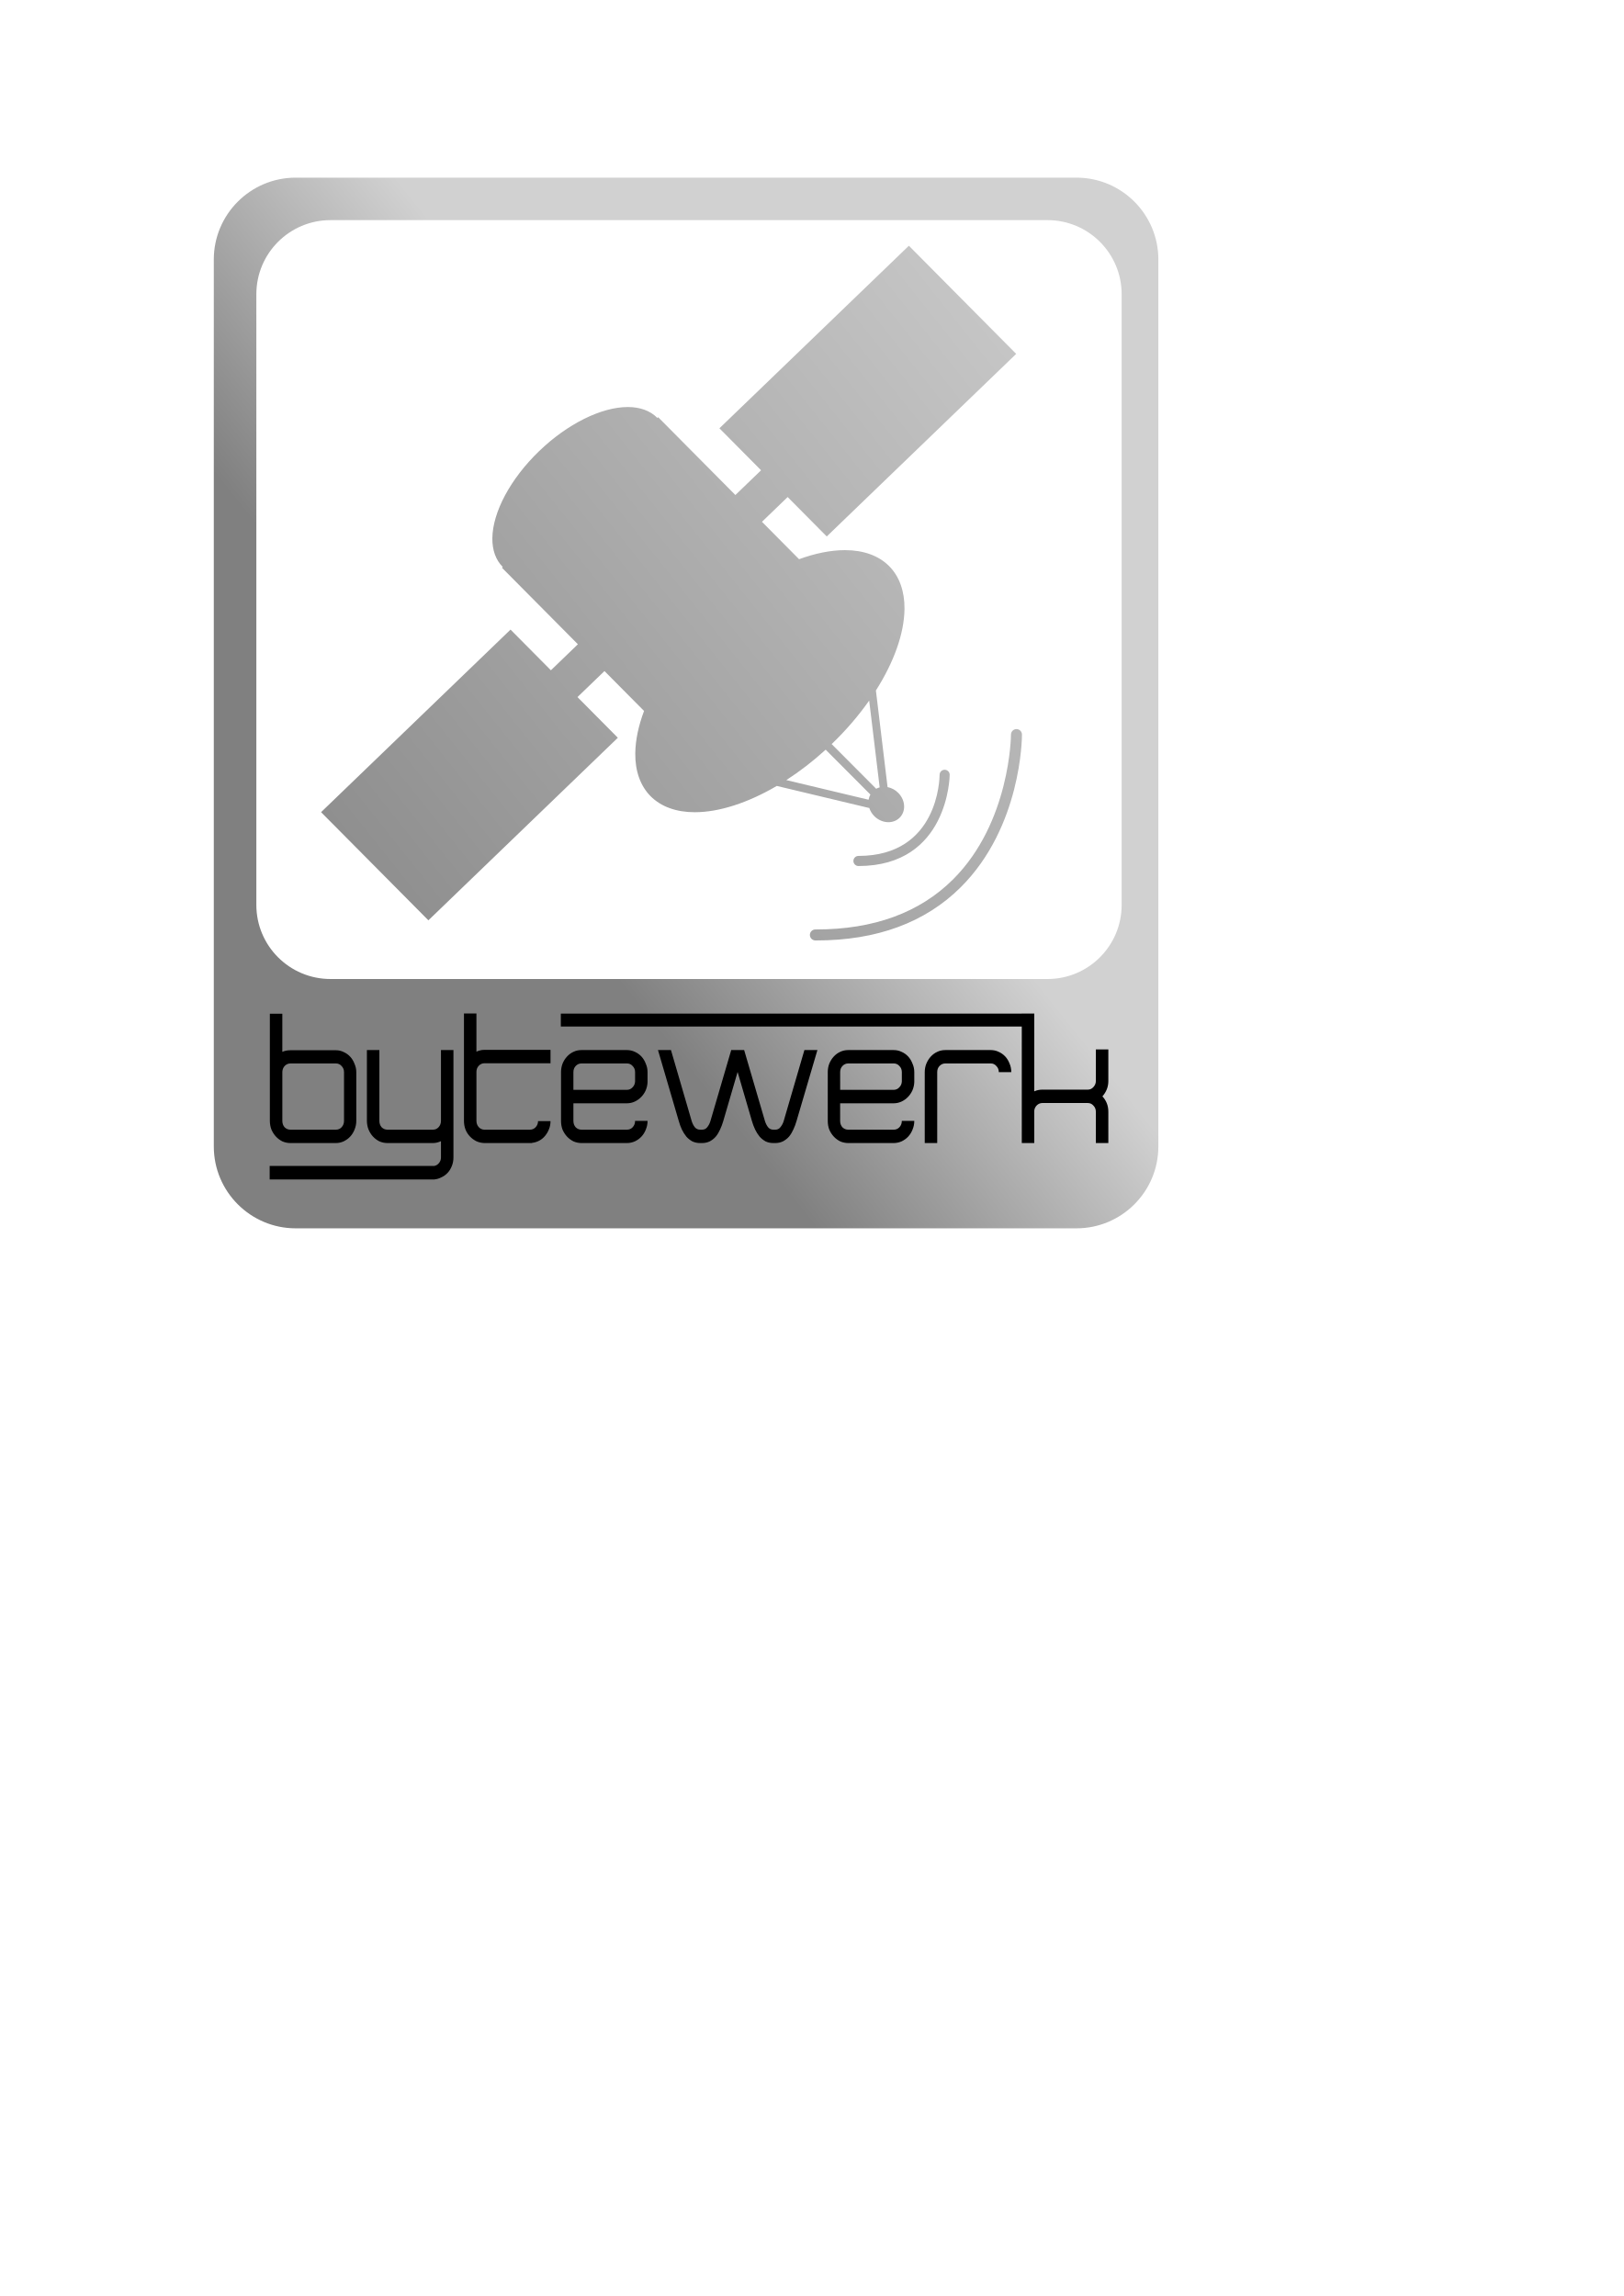
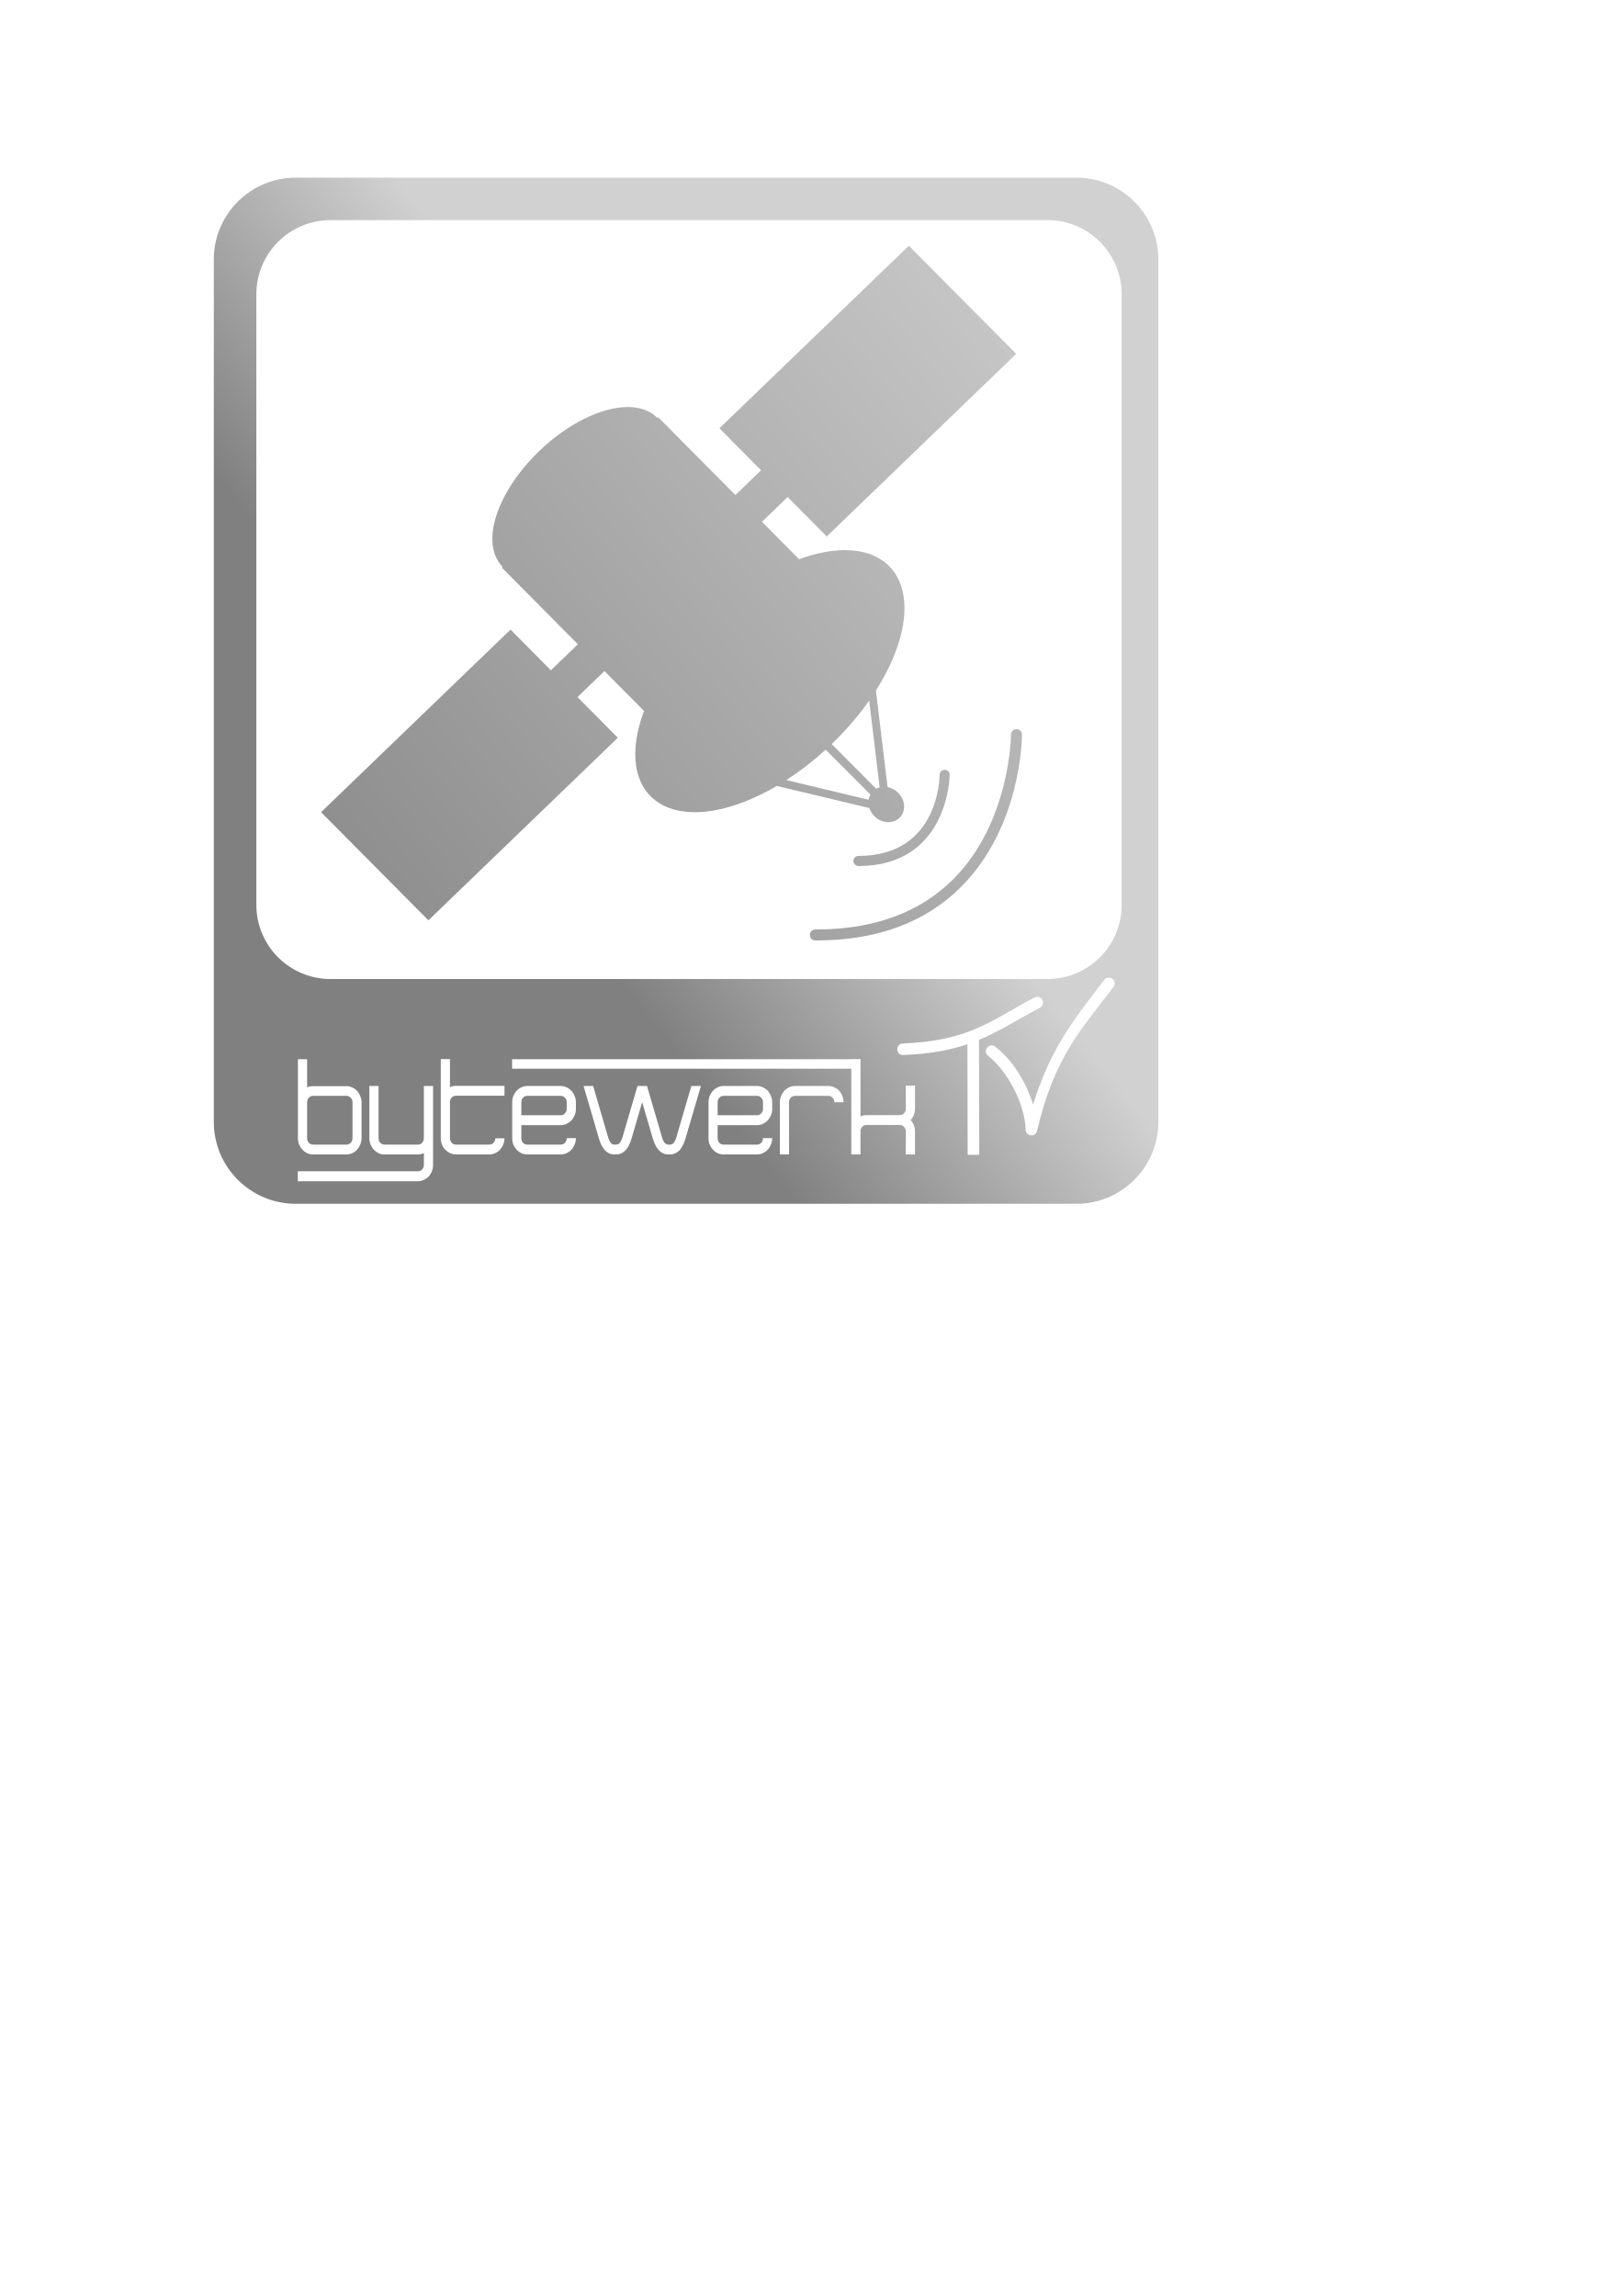
<svg xmlns="http://www.w3.org/2000/svg" xmlns:xlink="http://www.w3.org/1999/xlink" width="210mm" height="297mm" viewBox="0 0 210 297" version="1.1" id="svg1586">
  <defs id="defs1580">
    <linearGradient id="linearGradient2285">
      <stop style="stop-color:#808080;stop-opacity:1" offset="0" id="stop2281" />
      <stop style="stop-color:#d1d1d1;stop-opacity:1" offset="1" id="stop2283" />
    </linearGradient>
-     <linearGradient xlink:href="#linearGradient2285" id="linearGradient2287" x1="8.142" y1="110.446" x2="133.243" y2="10.754" gradientUnits="userSpaceOnUse" />
+     <linearGradient xlink:href="#linearGradient2285" id="linearGradient939" gradientUnits="userSpaceOnUse" x1="8.142" y1="110.446" x2="133.243" y2="10.754" />
+     <linearGradient xlink:href="#linearGradient2285" id="linearGradient941" gradientUnits="userSpaceOnUse" x1="8.142" y1="110.446" x2="133.243" y2="10.754" />
+     <linearGradient xlink:href="#linearGradient2285" id="linearGradient943" gradientUnits="userSpaceOnUse" x1="8.142" y1="110.446" x2="133.243" y2="10.754" />
+     <linearGradient xlink:href="#linearGradient2285" id="linearGradient945" gradientUnits="userSpaceOnUse" x1="8.142" y1="110.446" x2="133.243" y2="10.754" />
  </defs>
  <g id="layer1">
-     <g id="g2259" style="fill:url(#linearGradient2287);fill-opacity:1">
-       <path id="path3009" transform="scale(0.2645833)" d="M 144.516 86.854 C 122.459 86.854 104.515 104.798 104.514 126.854 L 104.514 560.527 C 104.514 582.586 122.459 600.531 144.516 600.531 L 526.229 600.531 C 548.285 600.531 566.227 582.586 566.227 560.527 L 566.227 126.854 C 566.227 104.798 548.285 86.854 526.229 86.854 L 144.516 86.854 z M 161.545 107.623 L 512.051 107.623 C 532.065 107.623 548.289 123.847 548.289 143.859 L 548.289 442.404 C 548.289 462.418 532.064 478.641 512.051 478.641 L 161.545 478.641 C 141.531 478.641 125.309 462.417 125.309 442.404 L 125.309 143.859 C 125.309 123.846 141.532 107.623 161.545 107.623 z " style="fill:url(#linearGradient2287);stroke-width:1;fill-opacity:1" />
-       <path d="m 122.176,99.572 c -0.36,0 -0.652,0.292 -0.654,0.652 -10e-4,0.428 -0.145,10.494 -10.494,10.494 -0.361,0 -0.653,0.292 -0.653,0.653 0,0.361 0.292,0.654 0.653,0.654 11.666,0 11.8,-11.683 11.8,-11.8 0,-0.36 -0.292,-0.653 -0.652,-0.653 h -5.3e-4 z" id="path3017" style="fill:url(#linearGradient2287);fill-opacity:1;stroke-width:0.265" />
-       <path d="m 131.465,94.312 c -0.392,0 -0.71,0.318 -0.71,0.71 0,0.113 -0.085,11.351 -7.497,18.736 -4.311,4.295 -10.253,6.472 -17.665,6.472 -0.046,0 -0.091,0 -0.138,0 -0.391,0 -0.709,0.316 -0.71,0.708 -10e-4,0.392 0.316,0.711 0.708,0.713 0.047,0 0.094,0 0.14,0 7.802,0 14.081,-2.316 18.667,-6.886 7.825,-7.798 7.915,-19.259 7.915,-19.743 2.7e-4,-0.392 -0.318,-0.71 -0.71,-0.71 z" id="path3019" style="fill:url(#linearGradient2287);fill-opacity:1;stroke-width:0.265" />
-       <path d="m 112.336,104.5 c 0.03,0.007 0.06,0.009 0.09,0.011 0.124,0.387 0.344,0.752 0.645,1.056 0.497,0.501 1.164,0.788 1.829,0.788 0.55,0 1.059,-0.198 1.433,-0.559 0.382,-0.368 0.596,-0.877 0.602,-1.433 0.007,-0.65 -0.27,-1.307 -0.762,-1.803 -0.385,-0.388 -0.872,-0.646 -1.38,-0.744 l -1.509,-12.499 c 2.324,-3.656 3.662,-7.36 3.698,-10.532 0.026,-2.298 -0.658,-4.216 -1.979,-5.548 -1.346,-1.357 -3.321,-2.074 -5.713,-2.074 -1.835,0 -3.853,0.41 -5.942,1.173 l -4.8,-4.838 3.322,-3.202 5.056,5.097 24.502,-23.616 -13.879,-13.99 -24.503,23.615 5.386,5.43 -3.322,3.202 -9.986,-10.067 -0.104,0.1 c -0.008,-0.009 -0.015,-0.018 -0.023,-0.027 -0.901,-0.909 -2.216,-1.389 -3.802,-1.389 -3.423,0 -7.817,2.186 -11.469,5.705 -3.693,3.559 -6.01,7.876 -6.048,11.269 -0.017,1.527 0.442,2.806 1.328,3.699 0.006,0.006 0.012,0.01 0.017,0.016 l -0.103,0.099 9.821,9.9 -3.491,3.366 -5.221,-5.263 -24.503,23.616 13.879,13.991 24.503,-23.616 -5.221,-5.263 3.492,-3.365 5.119,5.16 c -0.72,1.919 -1.115,3.775 -1.135,5.478 -0.026,2.298 0.659,4.217 1.979,5.548 1.346,1.357 3.322,2.074 5.713,2.074 3.18,0 6.91,-1.231 10.611,-3.401 z m -10.64,-3.592 c 1.738,-1.119 3.455,-2.441 5.091,-3.934 l 5.749,5.769 c 0.011,0.011 0.024,0.019 0.036,0.029 -0.117,0.207 -0.195,0.436 -0.233,0.678 z m 11.621,1.126 c -0.011,-0.012 -0.019,-0.026 -0.031,-0.038 l -5.724,-5.745 c 0.013,-0.013 0.027,-0.025 0.041,-0.038 1.84,-1.773 3.458,-3.666 4.812,-5.592 l 1.356,11.228 c -0.16,0.043 -0.311,0.106 -0.454,0.185 z" id="path3021" style="fill:url(#linearGradient2287);stroke-width:0.265;fill-opacity:1" />
-     </g>
-     <path id="text2824" d="m 60.006,131.105 v 13.887 c 0,0.385 0.063,0.763 0.197,1.115 0.134,0.337 0.319,0.626 0.557,0.882 0.239,0.257 0.523,0.467 0.836,0.627 0.314,0.145 0.652,0.228 1.01,0.243 h 0.012 5.911 0.279 v -0.023 c 0.328,-0.032 0.642,-0.13 0.941,-0.29 0.298,-0.16 0.546,-0.37 0.755,-0.627 0.209,-0.257 0.38,-0.538 0.499,-0.859 0.134,-0.321 0.197,-0.664 0.197,-1.033 H 69.586 c 0,0.304 -0.105,0.565 -0.314,0.789 -0.194,0.209 -0.445,0.314 -0.743,0.314 h -5.91 c -0.284,-0.016 -0.514,-0.128 -0.708,-0.337 -0.194,-0.224 -0.291,-0.496 -0.291,-0.801 v -6.329 c 0,-0.321 0.096,-0.581 0.291,-0.79 0.209,-0.224 0.456,-0.337 0.755,-0.337 h 8.535 v -1.73 H 62.664 62.607 c -0.179,0 -0.358,0.021 -0.523,0.07 -0.149,0.032 -0.3,0.083 -0.465,0.162 v -4.935 h -1.614 v 2.7e-4 z m 72.144,0 v 0.012 H 120.411 108.555 96.699 84.844 72.535 v 1.672 h 12.309 11.856 11.856 11.856 11.739 v 10.811 0.221 4.04 h 1.614 v -3.437 -0.755 c 0.03,-0.273 0.142,-0.504 0.337,-0.697 0.209,-0.192 0.439,-0.29 0.708,-0.29 h 5.876 c 0.298,0 0.537,0.112 0.732,0.336 0.208,0.209 0.314,0.481 0.314,0.801 v 4.04 h 1.614 v -4.04 c 0,-0.402 -0.063,-0.766 -0.197,-1.103 -0.134,-0.337 -0.33,-0.638 -0.569,-0.895 0.238,-0.273 0.435,-0.58 0.569,-0.917 0.134,-0.337 0.197,-0.695 0.197,-1.08 v -4.075 h -1.614 v 4.075 c 0,0.305 -0.105,0.565 -0.314,0.79 -0.195,0.225 -0.434,0.337 -0.732,0.337 h -4.644 -1.231 c -0.388,0 -0.731,0.076 -1.045,0.22 v -10.009 -0.058 h -1.614 z m -97.249,0.023 v 7.466 0.093 6.305 c 0,0.402 0.075,0.785 0.209,1.138 0.149,0.337 0.342,0.637 0.58,0.894 0.238,0.257 0.511,0.455 0.824,0.616 0.328,0.144 0.684,0.22 1.057,0.22 h 5.864 c 0.358,0 0.697,-0.076 1.01,-0.22 0.328,-0.16 0.609,-0.359 0.848,-0.616 0.238,-0.257 0.423,-0.557 0.557,-0.894 0.149,-0.353 0.232,-0.736 0.232,-1.138 v -6.305 c 0,-0.384 -0.083,-0.742 -0.232,-1.08 -0.134,-0.353 -0.319,-0.66 -0.557,-0.917 -0.239,-0.257 -0.519,-0.459 -0.848,-0.604 -0.314,-0.16 -0.652,-0.232 -1.01,-0.232 h -5.864 c -0.388,0 -0.743,0.064 -1.057,0.209 v -4.935 h -1.614 z m 12.552,4.703 v 9.161 c 0,0.385 0.075,0.763 0.209,1.115 0.149,0.353 0.342,0.66 0.58,0.917 0.238,0.257 0.511,0.456 0.824,0.616 0.329,0.144 0.684,0.22 1.057,0.22 h 5.864 c 0.358,0 0.702,-0.083 1.045,-0.244 v 2.101 c 0,0.305 -0.097,0.558 -0.291,0.767 -0.162,0.189 -0.355,0.295 -0.58,0.337 H 45.746 34.878 v 1.753 h 10.869 10.288 0.174 v -0.011 c 0.291,-0.034 0.564,-0.11 0.824,-0.244 0.328,-0.144 0.621,-0.347 0.859,-0.604 0.239,-0.257 0.423,-0.564 0.557,-0.917 0.134,-0.337 0.197,-0.695 0.197,-1.08 v -4.726 -1.556 -7.605 h -1.614 v 7.605 1.556 c 0,0.321 -0.105,0.6 -0.314,0.824 -0.194,0.209 -0.433,0.314 -0.732,0.314 h -5.864 c -0.298,0 -0.557,-0.105 -0.766,-0.314 -0.194,-0.224 -0.29,-0.503 -0.29,-0.824 v -9.161 h -1.613 z m 27.764,0 c -0.373,0 -0.729,0.072 -1.056,0.232 -0.314,0.145 -0.586,0.347 -0.824,0.604 -0.238,0.257 -0.432,0.564 -0.58,0.918 -0.134,0.353 -0.197,0.719 -0.197,1.103 v 6.305 c 0,0.402 0.063,0.786 0.197,1.138 0.149,0.337 0.342,0.637 0.58,0.893 0.239,0.257 0.511,0.456 0.824,0.616 0.328,0.145 0.684,0.22 1.056,0.22 h 5.864 c 0.358,0 0.705,-0.076 1.034,-0.22 0.328,-0.16 0.609,-0.359 0.848,-0.616 0.238,-0.257 0.423,-0.557 0.557,-0.893 0.149,-0.353 0.232,-0.736 0.232,-1.138 h -1.614 c 0,0.321 -0.105,0.6 -0.314,0.824 -0.194,0.209 -0.445,0.314 -0.743,0.314 h -5.864 c -0.299,0 -0.557,-0.105 -0.766,-0.314 -0.194,-0.224 -0.29,-0.503 -0.29,-0.824 v -2.276 h 6.92 c 0.358,0 0.697,-0.076 1.01,-0.22 0.313,-0.144 0.586,-0.339 0.824,-0.58 0.239,-0.241 0.431,-0.516 0.58,-0.836 0.149,-0.337 0.24,-0.706 0.255,-1.092 v -1.324 c 0,-0.384 -0.083,-0.742 -0.232,-1.08 -0.134,-0.353 -0.319,-0.66 -0.557,-0.918 -0.239,-0.256 -0.52,-0.459 -0.848,-0.604 -0.329,-0.16 -0.676,-0.232 -1.033,-0.232 z m 9.882,0 2.694,9.197 c 0.105,0.369 0.23,0.728 0.395,1.08 0.164,0.337 0.356,0.645 0.58,0.917 0.224,0.257 0.483,0.456 0.766,0.616 0.299,0.144 0.646,0.22 1.034,0.22 h 0.104 0.116 c 0.373,0 0.711,-0.076 1.01,-0.22 0.299,-0.16 0.554,-0.359 0.778,-0.616 0.223,-0.272 0.407,-0.58 0.557,-0.917 0.164,-0.352 0.302,-0.71 0.406,-1.08 l 1.858,-6.364 1.858,6.364 c 0.105,0.369 0.243,0.728 0.407,1.08 0.164,0.337 0.356,0.645 0.58,0.917 0.224,0.257 0.483,0.456 0.766,0.616 0.298,0.144 0.634,0.22 1.022,0.22 h 0.116 0.116 c 0.373,0 0.699,-0.076 0.999,-0.22 0.298,-0.16 0.565,-0.359 0.789,-0.616 0.224,-0.272 0.408,-0.58 0.557,-0.917 0.164,-0.352 0.302,-0.71 0.407,-1.08 l 2.705,-9.197 h -1.683 l -2.682,9.197 c -0.09,0.289 -0.228,0.542 -0.407,0.766 -0.164,0.226 -0.387,0.337 -0.685,0.337 h -0.116 -0.116 c -0.3,0 -0.529,-0.112 -0.709,-0.337 -0.164,-0.224 -0.294,-0.477 -0.383,-0.766 l -2.694,-9.197 h -1.672 l -2.694,9.197 c -0.091,0.289 -0.216,0.542 -0.395,0.766 -0.164,0.226 -0.398,0.337 -0.697,0.337 h -0.116 -0.105 c -0.3,0 -0.541,-0.112 -0.72,-0.337 -0.165,-0.224 -0.294,-0.477 -0.384,-0.766 l -2.682,-9.197 z m 24.617,0 c -0.373,0 -0.729,0.072 -1.056,0.232 -0.314,0.145 -0.586,0.347 -0.824,0.604 -0.238,0.257 -0.432,0.564 -0.58,0.918 -0.135,0.353 -0.198,0.719 -0.198,1.103 v 6.305 c 0,0.402 0.063,0.786 0.198,1.138 0.149,0.337 0.342,0.637 0.58,0.893 0.238,0.257 0.511,0.456 0.824,0.616 0.328,0.145 0.684,0.22 1.056,0.22 h 5.864 c 0.358,0 0.705,-0.076 1.034,-0.22 0.328,-0.16 0.609,-0.359 0.847,-0.616 0.239,-0.257 0.423,-0.557 0.557,-0.893 0.149,-0.353 0.232,-0.736 0.232,-1.138 h -1.614 c 0,0.321 -0.104,0.6 -0.314,0.824 -0.194,0.209 -0.445,0.314 -0.744,0.314 h -5.864 c -0.299,0 -0.557,-0.105 -0.766,-0.314 -0.194,-0.224 -0.29,-0.503 -0.29,-0.824 v -2.276 h 6.92 c 0.358,0 0.697,-0.076 1.01,-0.22 0.314,-0.144 0.586,-0.339 0.824,-0.58 0.238,-0.241 0.431,-0.516 0.58,-0.836 0.149,-0.337 0.241,-0.706 0.256,-1.092 v -1.324 c 0,-0.384 -0.083,-0.742 -0.232,-1.08 -0.134,-0.353 -0.319,-0.66 -0.557,-0.918 -0.238,-0.257 -0.52,-0.459 -0.847,-0.604 -0.329,-0.16 -0.676,-0.232 -1.034,-0.232 z m 12.553,0 c -0.373,0 -0.729,0.072 -1.056,0.232 -0.314,0.145 -0.586,0.347 -0.824,0.604 -0.239,0.257 -0.432,0.564 -0.58,0.918 -0.134,0.337 -0.209,0.702 -0.209,1.103 v 9.173 h 1.614 v -9.173 c 0,-0.321 0.095,-0.58 0.29,-0.79 0.209,-0.224 0.468,-0.337 0.766,-0.337 h 5.864 c 0.298,0 0.536,0.112 0.731,0.337 0.209,0.209 0.314,0.469 0.314,0.79 h 1.614 c 0,-0.401 -0.072,-0.766 -0.22,-1.103 -0.135,-0.353 -0.319,-0.66 -0.558,-0.918 -0.239,-0.256 -0.519,-0.459 -0.848,-0.604 -0.328,-0.16 -0.675,-0.232 -1.033,-0.232 z m -84.697,1.73 h 5.864 c 0.298,0 0.549,0.112 0.743,0.337 0.209,0.209 0.314,0.469 0.314,0.79 v 6.305 c 0,0.321 -0.105,0.6 -0.314,0.824 -0.194,0.209 -0.445,0.314 -0.743,0.314 h -5.864 c -0.299,0 -0.557,-0.105 -0.766,-0.314 -0.194,-0.224 -0.29,-0.503 -0.29,-0.824 v -6.305 -0.047 c 0.015,-0.305 0.119,-0.557 0.314,-0.766 0.209,-0.208 0.459,-0.313 0.743,-0.313 z m 37.645,0 h 5.864 c 0.298,0 0.549,0.112 0.743,0.337 0.209,0.209 0.314,0.469 0.314,0.79 v 1.208 c -0.015,0.305 -0.128,0.558 -0.337,0.766 -0.194,0.208 -0.437,0.314 -0.72,0.314 h -6.92 v -2.288 c 0,-0.321 0.096,-0.58 0.29,-0.79 0.208,-0.225 0.467,-0.337 0.766,-0.337 z m 34.499,0 h 5.864 c 0.299,0 0.549,0.112 0.744,0.337 0.209,0.209 0.314,0.469 0.314,0.79 v 1.208 c -0.015,0.305 -0.127,0.558 -0.337,0.766 -0.195,0.208 -0.437,0.314 -0.72,0.314 h -6.92 v -2.288 c 0,-0.321 0.096,-0.58 0.29,-0.79 0.209,-0.225 0.467,-0.337 0.766,-0.337 z" style="stroke-width:0.265" />
+     <path style="fill:url(#linearGradient939);fill-opacity:1;stroke-width:1" d="m 144.516,86.854 c -22.057,0 -40.001,17.944 -40.002,40 v 421.674 c 0,22.059 17.945,40.004 40.002,40.004 h 381.713 c 22.056,0 39.998,-17.945 39.998,-40.004 V 126.854 c 0,-22.056 -17.942,-40 -39.998,-40 z m 17.029,20.77 h 350.506 c 20.014,0 36.238,16.224 36.238,36.236 V 442.404 c 0,20.014 -16.225,36.236 -36.238,36.236 H 161.545 c -20.014,0 -36.236,-16.223 -36.236,-36.236 V 143.859 c 0,-20.013 16.223,-36.236 36.236,-36.236 z m 380.617,370.318 c 2.316,0.084 3.559,2.761 2.127,4.584 -15.814,20.769 -28.916,34.324 -37.354,70.363 -0.765,3.246 -5.532,2.736 -5.594,-0.598 -0.213,-12.613 -9.153,-28.982 -18.277,-36.053 -3.055,-2.309 0.481,-6.866 3.477,-4.48 8.027,6.221 15.116,17.056 18.439,28.324 8.721,-28.294 21.045,-42.928 34.799,-60.99 0.556,-0.753 1.447,-1.184 2.383,-1.15 z m -35.211,9.404 c 3.011,-0.069 4.038,3.984 1.357,5.357 -10.817,5.674 -19.299,11.347 -29.75,15.674 l 0.127,56.219 -5.668,0.016 -0.121,-54.09 c -8.331,2.815 -18.157,4.763 -31.238,5.281 -3.903,0.289 -4.135,-5.646 -0.221,-5.662 32.747,-1.298 42.964,-11.299 64.236,-22.457 0.393,-0.212 0.831,-0.327 1.277,-0.338 z m -291.486,30.459 h 4.488 v 13.727 c 0.457,-0.222 0.877,-0.363 1.293,-0.451 0.457,-0.136 0.955,-0.195 1.453,-0.195 h 0.16 23.742 v 4.812 h -23.74 c -0.831,0 -1.519,0.312 -2.1,0.936 -0.54,0.581 -0.809,1.305 -0.809,2.197 v 17.604 c 0,0.849 0.269,1.604 0.809,2.229 0.539,0.581 1.182,0.891 1.971,0.936 h 16.439 c 0.83,0 1.525,-0.289 2.066,-0.871 0.581,-0.623 0.873,-1.349 0.873,-2.195 h 4.49 c 0,1.027 -0.177,1.98 -0.551,2.873 -0.332,0.893 -0.806,1.676 -1.387,2.391 -0.582,0.715 -1.27,1.298 -2.1,1.744 -0.831,0.446 -1.705,0.719 -2.617,0.807 v 0.062 h -0.775 -16.439 -0.033 c -0.996,-0.043 -1.938,-0.273 -2.811,-0.676 -0.871,-0.445 -1.66,-1.03 -2.324,-1.744 -0.664,-0.714 -1.177,-1.517 -1.551,-2.455 -0.374,-0.98 -0.549,-2.03 -0.549,-3.102 z m 200.668,0 h 4.49 v 0.16 27.842 c 0.874,-0.402 1.826,-0.613 2.906,-0.613 h 3.426 12.918 c 0.83,0 1.494,-0.312 2.035,-0.938 0.581,-0.623 0.873,-1.348 0.873,-2.195 v -11.336 h 4.49 v 11.336 c 0,1.071 -0.176,2.068 -0.549,3.004 -0.373,0.938 -0.919,1.792 -1.582,2.551 0.663,0.715 1.208,1.551 1.582,2.488 0.373,0.938 0.549,1.95 0.549,3.068 v 11.238 h -4.49 v -11.238 c 0,-0.892 -0.293,-1.648 -0.873,-2.229 -0.542,-0.622 -1.205,-0.936 -2.035,-0.936 H 423.529 c -0.747,0 -1.388,0.272 -1.969,0.807 -0.543,0.537 -0.854,1.181 -0.938,1.939 v 2.098 9.561 h -4.49 v -11.238 -0.615 -30.07 h -32.652 -32.977 -32.977 -32.977 -34.236 v -4.648 h 34.236 32.977 32.977 32.977 32.652 z m -270.496,0.064 h 4.488 v 13.727 c 0.871,-0.403 1.859,-0.582 2.939,-0.582 H 169.375 c 0.996,0 1.938,0.201 2.811,0.646 0.913,0.403 1.694,0.965 2.357,1.68 0.663,0.715 1.177,1.569 1.551,2.551 0.415,0.938 0.645,1.935 0.645,3.004 v 17.539 c 0,1.117 -0.23,2.182 -0.645,3.164 -0.373,0.938 -0.888,1.773 -1.551,2.488 -0.664,0.715 -1.444,1.265 -2.357,1.711 -0.872,0.401 -1.814,0.613 -2.811,0.613 h -16.311 c -1.038,0 -2.026,-0.212 -2.939,-0.613 -0.872,-0.446 -1.63,-0.996 -2.293,-1.711 -0.664,-0.715 -1.199,-1.55 -1.613,-2.488 -0.374,-0.982 -0.582,-2.047 -0.582,-3.164 v -17.539 -0.258 z m 34.914,13.082 h 4.488 v 25.482 c 0,0.893 0.267,1.669 0.807,2.293 0.581,0.583 1.301,0.873 2.131,0.873 h 16.311 c 0.831,0 1.498,-0.292 2.037,-0.873 0.581,-0.623 0.871,-1.4 0.871,-2.293 v -4.328 -21.154 h 4.49 v 21.154 4.328 13.145 c 0,1.072 -0.177,2.069 -0.551,3.006 -0.373,0.983 -0.884,1.835 -1.549,2.551 -0.663,0.714 -1.477,1.279 -2.391,1.68 -0.723,0.372 -1.481,0.584 -2.291,0.678 v 0.031 h -0.486 -28.615 -30.23 v -4.875 h 30.23 28.973 c 0.626,-0.116 1.162,-0.413 1.613,-0.938 0.54,-0.581 0.809,-1.284 0.809,-2.133 v -5.844 c -0.956,0.447 -1.912,0.678 -2.908,0.678 h -16.311 c -1.038,0 -2.023,-0.212 -2.938,-0.613 -0.871,-0.446 -1.63,-0.998 -2.293,-1.713 -0.665,-0.715 -1.199,-1.568 -1.615,-2.551 -0.375,-0.98 -0.582,-2.03 -0.582,-3.102 z m 77.225,0 h 16.309 c 0.994,0 1.961,0.199 2.875,0.645 0.913,0.403 1.694,0.967 2.357,1.68 0.664,0.717 1.177,1.571 1.551,2.553 0.415,0.938 0.645,1.935 0.645,3.004 v 3.682 c -0.042,1.071 -0.295,2.1 -0.709,3.037 -0.416,0.891 -0.951,1.656 -1.615,2.326 -0.663,0.67 -1.422,1.211 -2.293,1.613 -0.871,0.4 -1.816,0.611 -2.811,0.611 h -19.248 v 6.332 c 0,0.893 0.266,1.669 0.807,2.293 0.581,0.583 1.3,0.873 2.131,0.873 h 16.311 c 0.829,0 1.529,-0.292 2.068,-0.873 0.581,-0.623 0.873,-1.4 0.873,-2.293 h 4.49 c 0,1.118 -0.232,2.185 -0.646,3.166 -0.373,0.937 -0.886,1.771 -1.549,2.484 -0.664,0.715 -1.448,1.268 -2.359,1.713 -0.916,0.401 -1.88,0.613 -2.875,0.613 h -16.311 c -1.037,0 -2.026,-0.21 -2.938,-0.613 -0.871,-0.444 -1.63,-0.998 -2.295,-1.713 -0.663,-0.714 -1.199,-1.546 -1.613,-2.484 -0.374,-0.981 -0.549,-2.048 -0.549,-3.166 v -17.537 c 0,-1.069 0.175,-2.085 0.549,-3.068 0.414,-0.983 0.95,-1.838 1.613,-2.553 0.664,-0.713 1.423,-1.277 2.295,-1.68 0.912,-0.446 1.901,-0.645 2.938,-0.645 z m 27.486,0 h 4.682 l 7.461,25.58 c 0.248,0.802 0.609,1.508 1.066,2.131 0.497,0.627 1.169,0.938 2.002,0.938 h 0.293 0.322 c 0.83,0 1.48,-0.31 1.938,-0.938 0.499,-0.623 0.846,-1.327 1.1,-2.131 l 7.492,-25.58 h 4.652 l 7.492,25.58 c 0.247,0.802 0.61,1.508 1.064,2.131 0.5,0.627 1.138,0.938 1.971,0.938 h 0.324 0.322 c 0.829,0 1.449,-0.31 1.904,-0.938 0.498,-0.623 0.88,-1.327 1.131,-2.131 l 7.461,-25.58 h 4.682 l -7.523,25.58 c -0.291,1.027 -0.674,2.024 -1.131,3.004 -0.415,0.939 -0.929,1.794 -1.551,2.551 -0.623,0.715 -1.367,1.267 -2.195,1.713 -0.832,0.401 -1.741,0.613 -2.777,0.613 h -0.322 -0.322 c -1.08,0 -2.014,-0.212 -2.844,-0.613 -0.789,-0.446 -1.508,-0.998 -2.131,-1.713 -0.623,-0.757 -1.16,-1.612 -1.615,-2.551 -0.456,-0.98 -0.839,-1.977 -1.131,-3.004 l -5.168,-17.699 -5.168,17.699 c -0.29,1.027 -0.675,2.024 -1.131,3.004 -0.417,0.939 -0.928,1.794 -1.549,2.551 -0.624,0.715 -1.333,1.267 -2.164,1.713 -0.831,0.401 -1.773,0.613 -2.811,0.613 h -0.322 -0.291 c -1.08,0 -2.043,-0.212 -2.875,-0.613 -0.789,-0.446 -1.509,-0.998 -2.131,-1.713 -0.623,-0.757 -1.159,-1.612 -1.615,-2.551 -0.457,-0.98 -0.807,-1.977 -1.098,-3.004 z m 68.473,0 h 16.309 c 0.996,0 1.961,0.199 2.875,0.645 0.911,0.403 1.694,0.965 2.357,1.68 0.664,0.717 1.176,1.571 1.549,2.553 0.414,0.938 0.646,1.935 0.646,3.004 v 3.682 c -0.043,1.071 -0.297,2.1 -0.711,3.037 -0.414,0.891 -0.95,1.656 -1.613,2.326 -0.663,0.67 -1.421,1.211 -2.293,1.613 -0.871,0.4 -1.814,0.611 -2.811,0.611 h -19.25 v 6.332 c 0,0.893 0.268,1.669 0.809,2.293 0.582,0.583 1.3,0.873 2.131,0.873 h 16.311 c 0.831,0 1.527,-0.292 2.068,-0.873 0.582,-0.623 0.871,-1.4 0.871,-2.293 h 4.49 c 0,1.118 -0.233,2.185 -0.646,3.166 -0.372,0.937 -0.885,1.771 -1.549,2.484 -0.663,0.715 -1.446,1.268 -2.357,1.713 -0.915,0.401 -1.881,0.613 -2.877,0.613 h -16.309 c -1.037,0 -2.028,-0.21 -2.939,-0.613 -0.871,-0.444 -1.63,-0.998 -2.293,-1.713 -0.663,-0.714 -1.2,-1.546 -1.613,-2.484 -0.375,-0.981 -0.551,-2.048 -0.551,-3.166 v -17.537 c 0,-1.069 0.175,-2.085 0.551,-3.068 0.413,-0.983 0.95,-1.838 1.613,-2.553 0.663,-0.713 1.421,-1.277 2.293,-1.68 0.912,-0.446 1.903,-0.645 2.939,-0.645 z m 34.914,0 h 16.314 c 0.995,0 1.96,0.199 2.873,0.645 0.914,0.403 1.693,0.967 2.357,1.68 0.664,0.717 1.177,1.571 1.553,2.553 0.413,0.938 0.611,1.953 0.611,3.068 h -4.49 c 0,-0.892 -0.29,-1.615 -0.871,-2.197 -0.542,-0.624 -1.207,-0.936 -2.035,-0.936 h -16.311 c -0.831,0 -1.551,0.312 -2.133,0.936 -0.542,0.582 -0.807,1.305 -0.807,2.197 v 25.516 h -4.49 v -25.516 c 0,-1.116 0.208,-2.13 0.582,-3.068 0.414,-0.983 0.949,-1.838 1.613,-2.553 0.663,-0.713 1.421,-1.277 2.295,-1.68 0.912,-0.446 1.901,-0.645 2.938,-0.645 z m -235.582,4.812 c -0.79,0 -1.486,0.293 -2.066,0.871 -0.541,0.582 -0.832,1.284 -0.873,2.131 v 0.129 17.539 c 0,0.893 0.268,1.667 0.807,2.291 0.582,0.583 1.302,0.875 2.133,0.875 h 16.311 c 0.831,0 1.529,-0.294 2.068,-0.875 0.581,-0.623 0.871,-1.398 0.871,-2.291 v -17.539 c 0,-0.892 -0.29,-1.613 -0.871,-2.195 -0.54,-0.624 -1.238,-0.936 -2.068,-0.936 z m 104.709,0 c -0.83,0 -1.549,0.311 -2.129,0.936 -0.54,0.582 -0.807,1.303 -0.807,2.195 v 6.365 h 19.248 c 0.789,0 1.464,-0.294 2.004,-0.873 0.581,-0.58 0.893,-1.285 0.936,-2.133 v -3.359 c 0,-0.892 -0.292,-1.613 -0.873,-2.195 -0.541,-0.624 -1.238,-0.936 -2.068,-0.936 z m 95.959,0 c -0.831,0 -1.55,0.311 -2.131,0.936 -0.541,0.582 -0.809,1.303 -0.809,2.195 v 6.365 h 19.25 c 0.788,0 1.462,-0.294 2.004,-0.873 0.582,-0.58 0.893,-1.285 0.936,-2.133 v -3.359 c 0,-0.892 -0.292,-1.613 -0.873,-2.195 -0.541,-0.624 -1.238,-0.936 -2.068,-0.936 z" transform="scale(0.2645833)" id="path3009" />
+     <path style="fill:url(#linearGradient941);fill-opacity:1;stroke-width:0.265" id="path3017" d="m 122.176,99.572 c -0.36,0 -0.652,0.292 -0.654,0.652 -10e-4,0.428 -0.145,10.494 -10.494,10.494 -0.361,0 -0.653,0.292 -0.653,0.653 0,0.361 0.292,0.654 0.653,0.654 11.666,0 11.8,-11.683 11.8,-11.8 0,-0.36 -0.292,-0.653 -0.652,-0.653 h -5.3e-4 z" />
+     <path style="fill:url(#linearGradient943);fill-opacity:1;stroke-width:0.265" id="path3019" d="m 131.465,94.312 c -0.392,0 -0.71,0.318 -0.71,0.71 0,0.113 -0.085,11.351 -7.497,18.736 -4.311,4.295 -10.253,6.472 -17.665,6.472 -0.046,0 -0.091,0 -0.138,0 -0.391,0 -0.709,0.316 -0.71,0.708 -10e-4,0.392 0.316,0.711 0.708,0.713 0.047,0 0.094,0 0.14,0 7.802,0 14.081,-2.316 18.667,-6.886 7.825,-7.798 7.915,-19.259 7.915,-19.743 2.7e-4,-0.392 -0.318,-0.71 -0.71,-0.71 z" />
+     <path style="fill:url(#linearGradient945);fill-opacity:1;stroke-width:0.265" id="path3021" d="m 112.336,104.5 c 0.03,0.007 0.06,0.009 0.09,0.011 0.124,0.387 0.344,0.752 0.645,1.056 0.497,0.501 1.164,0.788 1.829,0.788 0.55,0 1.059,-0.198 1.433,-0.559 0.382,-0.368 0.596,-0.877 0.602,-1.433 0.007,-0.65 -0.27,-1.307 -0.762,-1.803 -0.385,-0.388 -0.872,-0.646 -1.38,-0.744 l -1.509,-12.499 c 2.324,-3.656 3.662,-7.36 3.698,-10.532 0.026,-2.298 -0.658,-4.216 -1.979,-5.548 -1.346,-1.357 -3.321,-2.074 -5.713,-2.074 -1.835,0 -3.853,0.41 -5.942,1.173 l -4.8,-4.838 3.322,-3.202 5.056,5.097 24.502,-23.616 -13.879,-13.99 -24.503,23.615 5.386,5.43 -3.322,3.202 -9.986,-10.067 -0.104,0.1 c -0.008,-0.009 -0.015,-0.018 -0.023,-0.027 -0.901,-0.909 -2.216,-1.389 -3.802,-1.389 -3.423,0 -7.817,2.186 -11.469,5.705 -3.693,3.559 -6.01,7.876 -6.048,11.269 -0.017,1.527 0.442,2.806 1.328,3.699 0.006,0.006 0.012,0.01 0.017,0.016 l -0.103,0.099 9.821,9.9 -3.491,3.366 -5.221,-5.263 -24.503,23.616 13.879,13.991 24.503,-23.616 -5.221,-5.263 3.492,-3.365 5.119,5.16 c -0.72,1.919 -1.115,3.775 -1.135,5.478 -0.026,2.298 0.659,4.217 1.979,5.548 1.346,1.357 3.322,2.074 5.713,2.074 3.18,0 6.91,-1.231 10.611,-3.401 z m -10.64,-3.592 c 1.738,-1.119 3.455,-2.441 5.091,-3.934 l 5.749,5.769 c 0.011,0.011 0.024,0.019 0.036,0.029 -0.117,0.207 -0.195,0.436 -0.233,0.678 z m 11.621,1.126 c -0.011,-0.012 -0.019,-0.026 -0.031,-0.038 l -5.724,-5.745 c 0.013,-0.013 0.027,-0.025 0.041,-0.038 1.84,-1.773 3.458,-3.666 4.812,-5.592 l 1.356,11.228 c -0.16,0.043 -0.311,0.106 -0.454,0.185 z" />
    <path style="fill:none;stroke-width:0.265" id="path3013" d="m 107.602,96.213 c -0.013,0.013 -0.027,0.025 -0.041,0.038 l 5.724,5.745 c 0.012,0.012 0.02,0.025 0.031,0.038 0.142,-0.079 0.293,-0.142 0.454,-0.185 l -1.356,-11.228 c -1.354,1.926 -2.972,3.819 -4.812,5.592 z" />
    <path style="fill:none;stroke-width:0.265" id="path3015" d="m 112.536,102.744 -5.749,-5.769 c -1.636,1.493 -3.353,2.814 -5.091,3.934 l 10.643,2.542 c 0.038,-0.242 0.116,-0.471 0.233,-0.678 -0.012,-0.01 -0.025,-0.018 -0.036,-0.029 z" />
  </g>
</svg>
